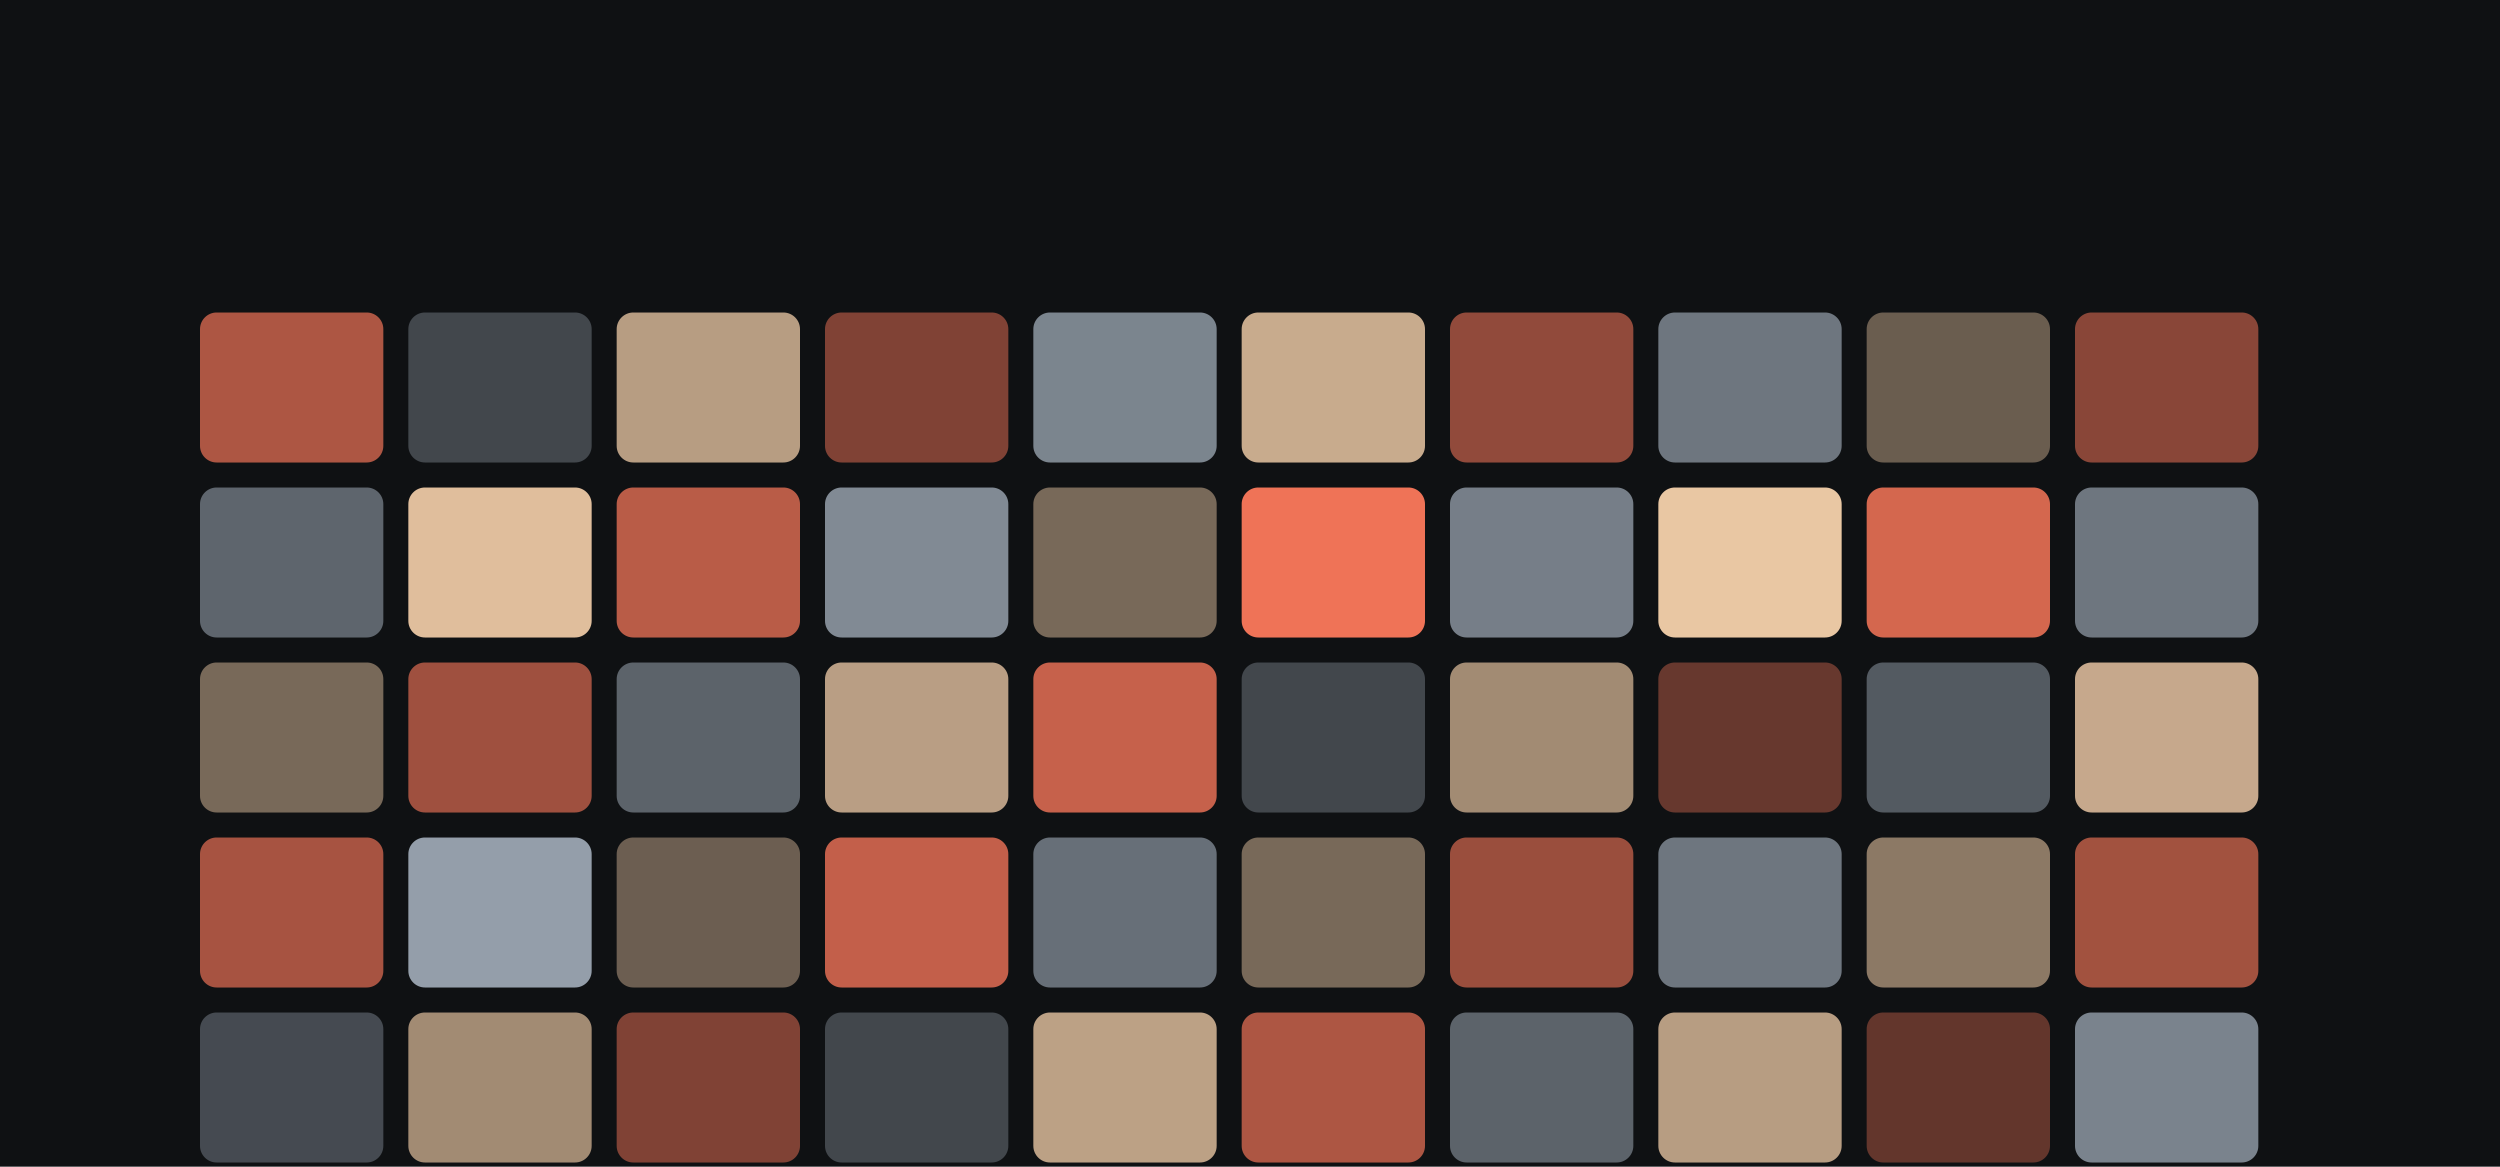
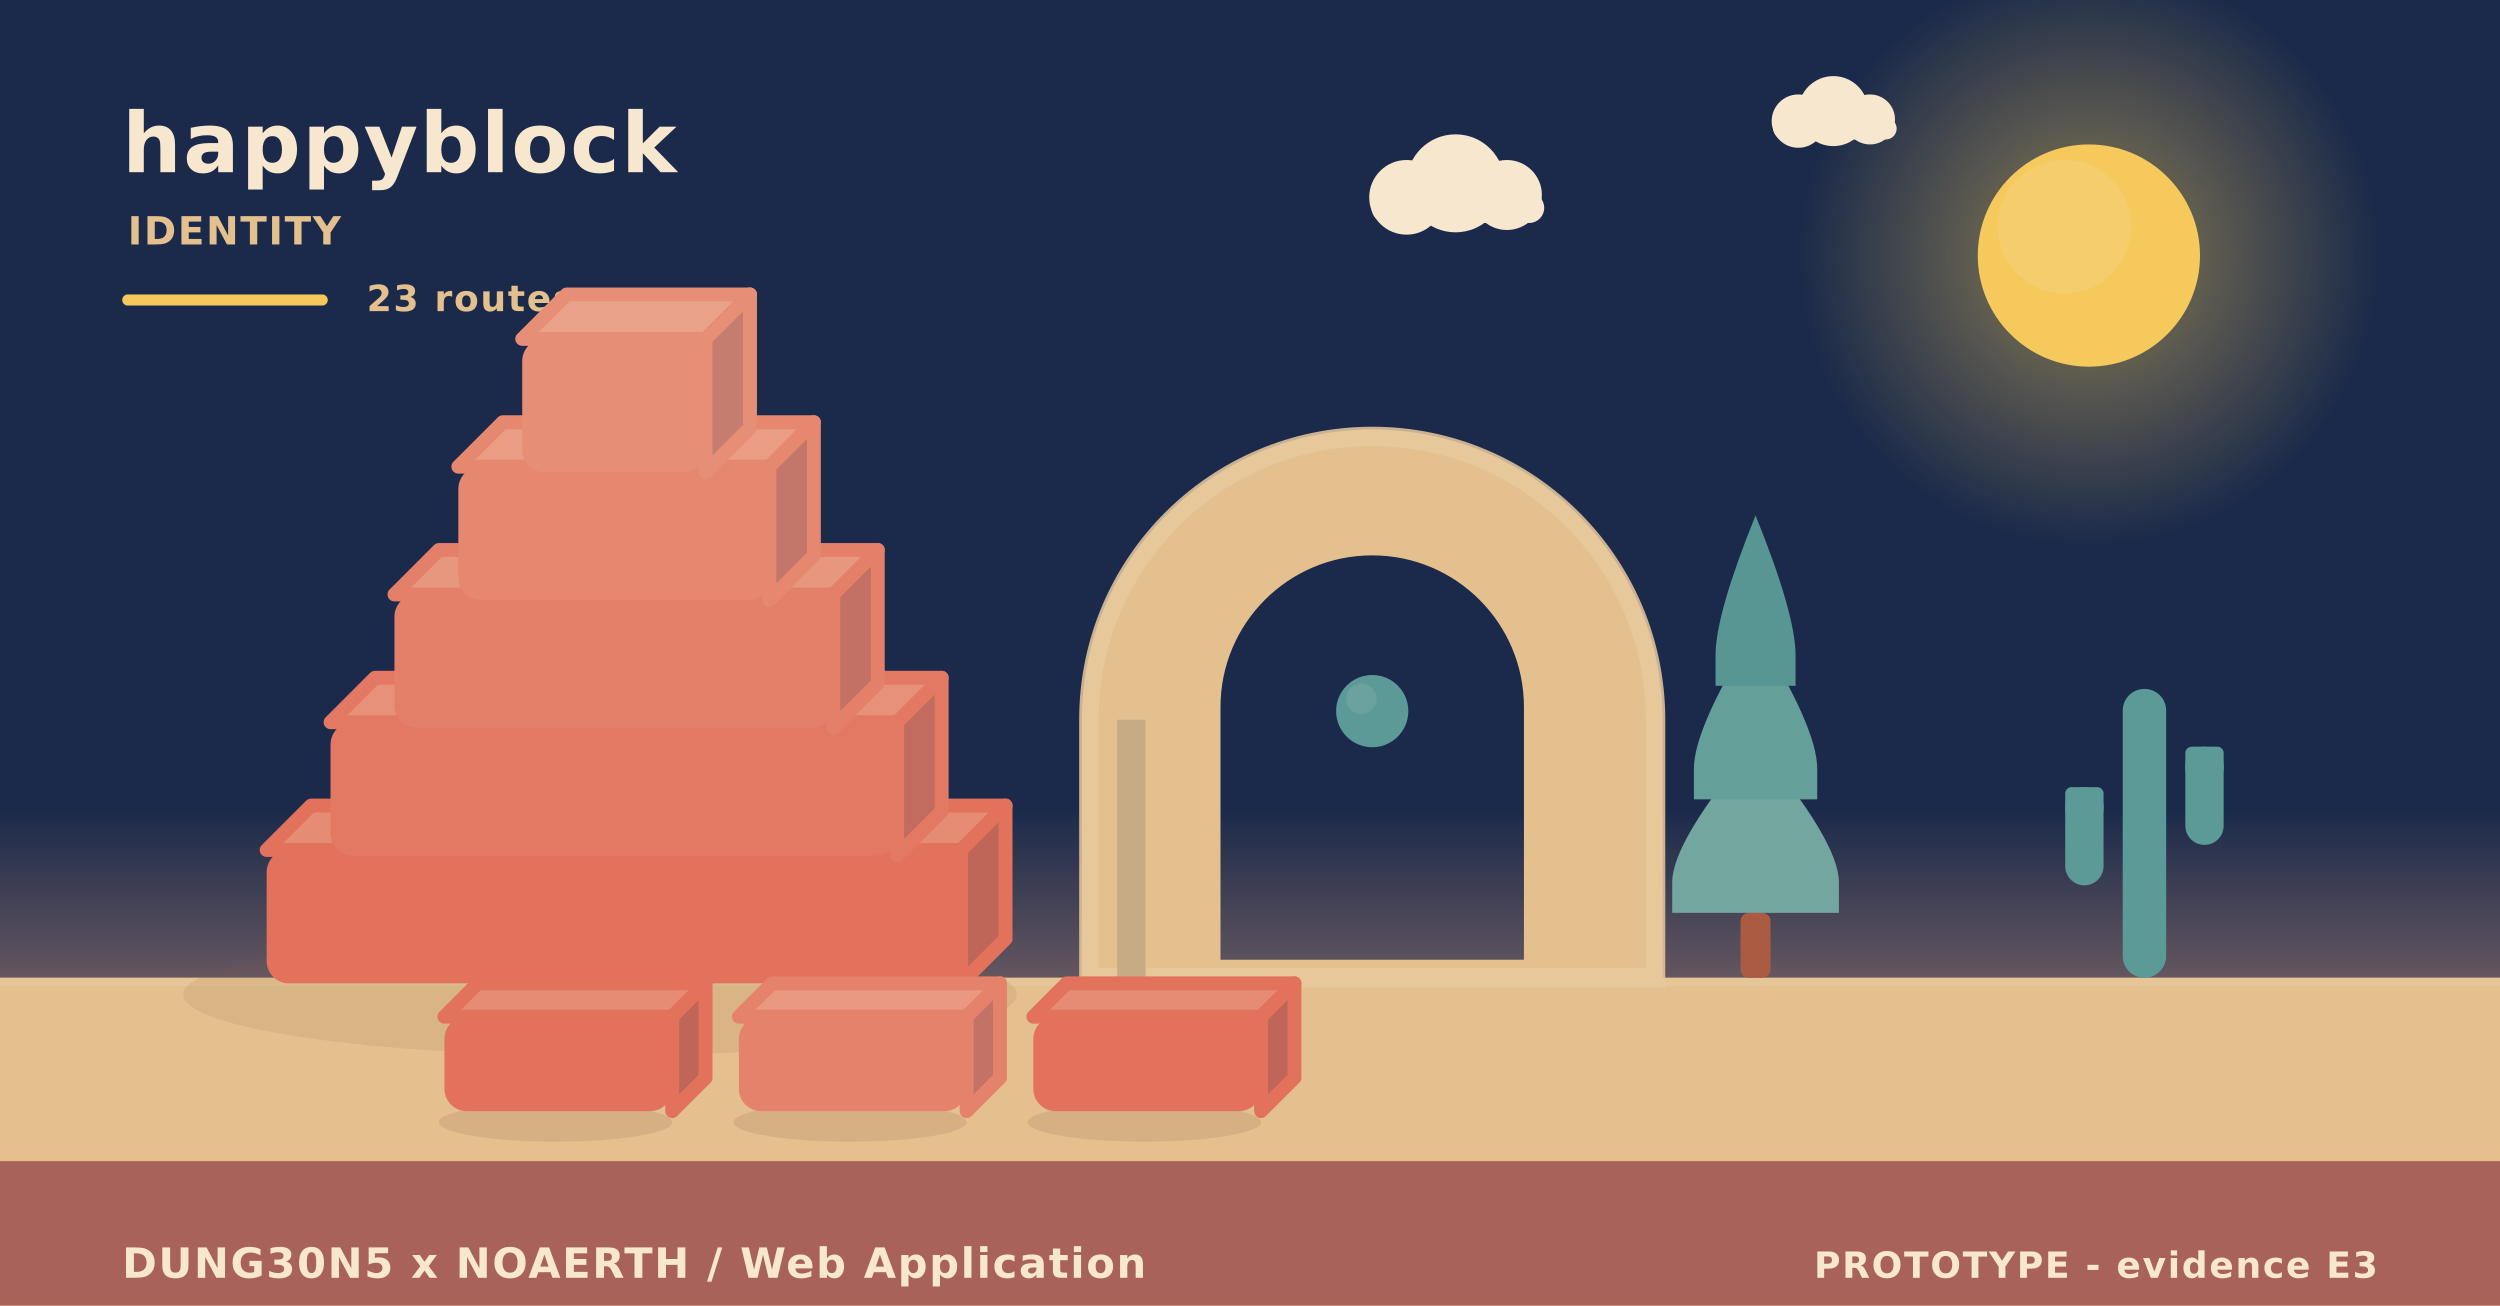
- <svg xmlns="http://www.w3.org/2000/svg" viewBox="0 0 1200 560" width="1200" height="560" role="img" aria-label="happyblock hero">
-   <rect width="1200" height="560" fill="#0f1113" />
-   <defs>
-     <linearGradient id="gh" x1="0" y1="0" x2="1" y2="1">
-       <stop offset="0%" stop-color="#ff7a5c" />
-       <stop offset="100%" stop-color="#9aa5b1" />
-     </linearGradient>
-   </defs>
-   <rect x="96.00" y="150.00" width="88.00" height="72.00" rx="8.00" fill="#ff7a5c" opacity="0.66" />
-   <rect x="196.00" y="150.00" width="88.00" height="72.00" rx="8.00" fill="#9aa5b1" opacity="0.36" />
-   <rect x="296.00" y="150.00" width="88.00" height="72.00" rx="8.00" fill="#ffd8b1" opacity="0.70" />
-   <rect x="396.00" y="150.00" width="88.00" height="72.00" rx="8.00" fill="#ff7a5c" opacity="0.47" />
-   <rect x="496.00" y="150.00" width="88.00" height="72.00" rx="8.00" fill="#9aa5b1" opacity="0.78" />
-   <rect x="596.00" y="150.00" width="88.00" height="72.00" rx="8.00" fill="#ffd8b1" opacity="0.77" />
-   <rect x="696.00" y="150.00" width="88.00" height="72.00" rx="8.00" fill="#ff7a5c" opacity="0.54" />
-   <rect x="796.00" y="150.00" width="88.00" height="72.00" rx="8.00" fill="#9aa5b1" opacity="0.68" />
-   <rect x="896.00" y="150.00" width="88.00" height="72.00" rx="8.00" fill="#ffd8b1" opacity="0.38" />
-   <rect x="996.00" y="150.00" width="88.00" height="72.00" rx="8.00" fill="#ff7a5c" opacity="0.51" />
-   <rect x="96.00" y="234.00" width="88.00" height="72.00" rx="8.00" fill="#9aa5b1" opacity="0.57" />
-   <rect x="196.00" y="234.00" width="88.00" height="72.00" rx="8.00" fill="#ffd8b1" opacity="0.87" />
-   <rect x="296.00" y="234.00" width="88.00" height="72.00" rx="8.00" fill="#ff7a5c" opacity="0.71" />
-   <rect x="396.00" y="234.00" width="88.00" height="72.00" rx="8.00" fill="#9aa5b1" opacity="0.82" />
-   <rect x="496.00" y="234.00" width="88.00" height="72.00" rx="8.00" fill="#ffd8b1" opacity="0.44" />
-   <rect x="596.00" y="234.00" width="88.00" height="72.00" rx="8.00" fill="#ff7a5c" opacity="0.93" />
-   <rect x="696.00" y="234.00" width="88.00" height="72.00" rx="8.00" fill="#9aa5b1" opacity="0.74" />
-   <rect x="796.00" y="234.00" width="88.00" height="72.00" rx="8.00" fill="#ffd8b1" opacity="0.91" />
-   <rect x="896.00" y="234.00" width="88.00" height="72.00" rx="8.00" fill="#ff7a5c" opacity="0.82" />
-   <rect x="996.00" y="234.00" width="88.00" height="72.00" rx="8.00" fill="#9aa5b1" opacity="0.68" />
-   <rect x="96.00" y="318.00" width="88.00" height="72.00" rx="8.00" fill="#ffd8b1" opacity="0.44" />
-   <rect x="196.00" y="318.00" width="88.00" height="72.00" rx="8.00" fill="#ff7a5c" opacity="0.60" />
-   <rect x="296.00" y="318.00" width="88.00" height="72.00" rx="8.00" fill="#9aa5b1" opacity="0.55" />
-   <rect x="396.00" y="318.00" width="88.00" height="72.00" rx="8.00" fill="#ffd8b1" opacity="0.71" />
-   <rect x="496.00" y="318.00" width="88.00" height="72.00" rx="8.00" fill="#ff7a5c" opacity="0.76" />
-   <rect x="596.00" y="318.00" width="88.00" height="72.00" rx="8.00" fill="#9aa5b1" opacity="0.36" />
-   <rect x="696.00" y="318.00" width="88.00" height="72.00" rx="8.00" fill="#ffd8b1" opacity="0.61" />
-   <rect x="796.00" y="318.00" width="88.00" height="72.00" rx="8.00" fill="#ff7a5c" opacity="0.37" />
-   <rect x="896.00" y="318.00" width="88.00" height="72.00" rx="8.00" fill="#9aa5b1" opacity="0.49" />
-   <rect x="996.00" y="318.00" width="88.00" height="72.00" rx="8.00" fill="#ffd8b1" opacity="0.76" />
-   <rect x="96.00" y="402.00" width="88.00" height="72.00" rx="8.00" fill="#ff7a5c" opacity="0.63" />
-   <rect x="196.00" y="402.00" width="88.00" height="72.00" rx="8.00" fill="#9aa5b1" opacity="0.95" />
-   <rect x="296.00" y="402.00" width="88.00" height="72.00" rx="8.00" fill="#ffd8b1" opacity="0.39" />
-   <rect x="396.00" y="402.00" width="88.00" height="72.00" rx="8.00" fill="#ff7a5c" opacity="0.75" />
-   <rect x="496.00" y="402.00" width="88.00" height="72.00" rx="8.00" fill="#9aa5b1" opacity="0.64" />
-   <rect x="596.00" y="402.00" width="88.00" height="72.00" rx="8.00" fill="#ffd8b1" opacity="0.44" />
-   <rect x="696.00" y="402.00" width="88.00" height="72.00" rx="8.00" fill="#ff7a5c" opacity="0.58" />
-   <rect x="796.00" y="402.00" width="88.00" height="72.00" rx="8.00" fill="#9aa5b1" opacity="0.68" />
-   <rect x="896.00" y="402.00" width="88.00" height="72.00" rx="8.00" fill="#ffd8b1" opacity="0.52" />
-   <rect x="996.00" y="402.00" width="88.00" height="72.00" rx="8.00" fill="#ff7a5c" opacity="0.61" />
-   <rect x="96.00" y="486.00" width="88.00" height="72.00" rx="8.00" fill="#9aa5b1" opacity="0.39" />
-   <rect x="196.00" y="486.00" width="88.00" height="72.00" rx="8.00" fill="#ffd8b1" opacity="0.61" />
-   <rect x="296.00" y="486.00" width="88.00" height="72.00" rx="8.00" fill="#ff7a5c" opacity="0.47" />
-   <rect x="396.00" y="486.00" width="88.00" height="72.00" rx="8.00" fill="#9aa5b1" opacity="0.36" />
-   <rect x="496.00" y="486.00" width="88.00" height="72.00" rx="8.00" fill="#ffd8b1" opacity="0.72" />
-   <rect x="596.00" y="486.00" width="88.00" height="72.00" rx="8.00" fill="#ff7a5c" opacity="0.66" />
-   <rect x="696.00" y="486.00" width="88.00" height="72.00" rx="8.00" fill="#9aa5b1" opacity="0.55" />
-   <rect x="796.00" y="486.00" width="88.00" height="72.00" rx="8.00" fill="#ffd8b1" opacity="0.70" />
-   <rect x="896.00" y="486.00" width="88.00" height="72.00" rx="8.00" fill="#ff7a5c" opacity="0.35" />
-   <rect x="996.00" y="486.00" width="88.00" height="72.00" rx="8.00" fill="#9aa5b1" opacity="0.77" />
+ <svg xmlns="http://www.w3.org/2000/svg" width="900" height="470" viewBox="0 0 900 470" role="img" aria-label="happyblock - identity">
+   <linearGradient id="skyh" x1="0" y1="0" x2="0" y2="1">
+     <stop offset="0" stop-color="#1b2a4a" />
+     <stop offset="0.62" stop-color="#1b2a4a" />
+     <stop offset="1" stop-color="#f3ad8a" />
+   </linearGradient>
+   <rect width="900" height="470" fill="url(#skyh)" />
+   <radialGradient id="sunh">
+     <stop offset="0.35" stop-color="#f5c95c" stop-opacity="0.34" />
+     <stop offset="1" stop-color="#f5c95c" stop-opacity="0" />
+   </radialGradient>
+   <circle cx="752" cy="92" r="104" fill="url(#sunh)" />
+   <circle cx="752" cy="92" r="40" fill="#f5c95c" />
+   <circle cx="743.2" cy="81.6" r="24" fill="#f5d27e" opacity="0.5" />
+   <g>
+     <circle cx="524" cy="66" r="17.64" fill="#f6e7ce" />
+     <circle cx="506.36" cy="71.04" r="13.44" fill="#f6e7ce" />
+     <circle cx="542.48" cy="70.2" r="12.6" fill="#f6e7ce" />
+     <rect x="493.76" y="69.36" width="62.16" height="10.92" rx="5.46" fill="#f6e7ce" />
+   </g>
+   <g>
+     <circle cx="660" cy="40" r="12.6" fill="#f6e7ce" />
+     <circle cx="647.4" cy="43.6" r="9.6" fill="#f6e7ce" />
+     <circle cx="673.2" cy="43" r="9" fill="#f6e7ce" />
+     <rect x="638.4" y="42.4" width="44.4" height="7.8" rx="3.9" fill="#f6e7ce" />
+   </g>
+   <rect x="0" y="352" width="900" height="118" fill="#e3c08d" />
+   <rect x="0" y="352" width="900" height="3" fill="#e6c596" />
+   <text x="44" y="62" font-family="Verdana,DejaVu Sans,sans-serif" font-size="30" font-weight="700" letter-spacing="0.6" fill="#f6e7ce" text-anchor="start">happyblock</text>
+   <text x="46" y="88" font-family="Verdana,DejaVu Sans,sans-serif" font-size="14" font-weight="700" letter-spacing="0.6" fill="#e3c08d" text-anchor="start">IDENTITY</text>
+   <rect x="44" y="106" width="74" height="4" rx="2" fill="#f5c95c" />
+   <text x="132" y="112" font-family="Verdana,DejaVu Sans,sans-serif" font-size="13" font-weight="700" letter-spacing="0.6" fill="#e3c08d" text-anchor="start">23 routes</text>
+   <ellipse cx="216" cy="358" rx="150" ry="22" fill="rgba(138,90,68,0.11)" />
+   <path d="M96,306 L346,306 L362,290 L112,290 Z" fill="#e68c74" stroke="#e2725b" stroke-width="5" stroke-linejoin="round" />
+   <path d="M346,306 L362,290 L362,338 L346,354 Z" fill="#c06658" stroke="#e2725b" stroke-width="5" stroke-linejoin="round" />
+   <rect x="96" y="306" width="250" height="48" rx="8" fill="#e2725b" />
+   <path d="M119,260 L323,260 L339,244 L135,244 Z" fill="#e7917a" stroke="#e37962" stroke-width="5" stroke-linejoin="round" />
+   <path d="M323,260 L339,244 L339,292 L323,308 Z" fill="#c16c5e" stroke="#e37962" stroke-width="5" stroke-linejoin="round" />
+   <rect x="119" y="260" width="204" height="48" rx="8" fill="#e37962" />
+   <path d="M142,214 L300,214 L316,198 L158,198 Z" fill="#e8977f" stroke="#e48069" stroke-width="5" stroke-linejoin="round" />
+   <path d="M300,214 L316,198 L316,246 L300,262 Z" fill="#c27164" stroke="#e48069" stroke-width="5" stroke-linejoin="round" />
+   <rect x="142" y="214" width="158" height="48" rx="8" fill="#e48069" />
+   <path d="M165,168 L277,168 L293,152 L181,152 Z" fill="#ea9c85" stroke="#e68770" stroke-width="5" stroke-linejoin="round" />
+   <path d="M277,168 L293,152 L293,200 L277,216 Z" fill="#c3776a" stroke="#e68770" stroke-width="5" stroke-linejoin="round" />
+   <rect x="165" y="168" width="112" height="48" rx="8" fill="#e68770" />
+   <path d="M188,122 L254,122 L270,106 L204,106 Z" fill="#eaa28a" stroke="#e78e77" stroke-width="5" stroke-linejoin="round" />
+   <path d="M254,122 L270,106 L270,154 L254,170 Z" fill="#c47d6f" stroke="#e78e77" stroke-width="5" stroke-linejoin="round" />
+   <rect x="188" y="122" width="66" height="48" rx="8" fill="#e78e77" />
+   <path d="M392,352 L392,259.12 A102,102 0 0 1 596,259.12 L596,352 Z M436.88,348 L436.88,254.55 A57.12,57.12 0 0 1 551.12,254.55 L551.12,348 Z" fill="#e3c08d" fill-rule="evenodd" stroke="#e3c08d" stroke-width="5" stroke-linejoin="round" />
+   <path d="M392,352 L392,259.12 A102,102 0 0 1 596,259.12 L596,352 Z" fill="none" stroke="#e8c99d" stroke-width="7" stroke-linecap="round" opacity="0.85" />
+   <rect x="402.2" y="259.12" width="10.2" height="92.88" fill="#c7ab84" />
+   <circle cx="494" cy="256" r="13" fill="#5b9a97" />
+   <circle cx="490.1" cy="251.58" r="5.46" fill="#7aa9a2" opacity="0.55" />
+   <rect x="626.6" y="328.64" width="10.8" height="23.36" rx="3" fill="#ac5b43" />
+   <path d="M632,267.32 Q602,302.89 602,317.6 Q602,328.64 602,328.64 L662,328.64 Q662,328.64 662,317.6 Q662,302.89 632,267.32 Z" fill="#74a6a0" />
+   <path d="M632,226.44 Q609.8,262.01 609.8,276.72 Q609.8,287.76 609.8,287.76 L654.2,287.76 Q654.2,287.76 654.2,276.72 Q654.2,262.01 632,226.44 Z" fill="#649f9a" />
+   <path d="M632,185.56 Q617.6,221.13 617.6,235.84 Q617.6,246.88 617.6,246.88 L646.4,246.88 Q646.4,246.88 646.4,235.84 Q646.4,221.13 632,185.56 Z" fill="#589694" />
+   <rect x="764.18" y="248" width="15.64" height="104" rx="7.82" fill="#5b9a97" />
+   <rect x="743.48" y="283.36" width="13.8" height="35.36" rx="6.9" fill="#5b9a97" />
+   <rect x="743.48" y="283.36" width="13.8" height="10.4" rx="2.3" fill="#5b9a97" />
+   <rect x="786.72" y="268.8" width="13.8" height="35.36" rx="6.9" fill="#5b9a97" />
+   <rect x="786.72" y="268.8" width="13.8" height="10.4" rx="2.3" fill="#5b9a97" />
+   <ellipse cx="200" cy="404" rx="42" ry="7" fill="rgba(138,90,68,0.15)" />
+   <path d="M160,366 L242,366 L254,354 L172,354 Z" fill="#e68c74" stroke="#e2725b" stroke-width="5" stroke-linejoin="round" />
+   <path d="M242,366 L254,354 L254,388 L242,400 Z" fill="#c06658" stroke="#e2725b" stroke-width="5" stroke-linejoin="round" />
+   <rect x="160" y="366" width="82" height="34" rx="8" fill="#e2725b" />
+   <ellipse cx="306" cy="404" rx="42" ry="7" fill="rgba(138,90,68,0.15)" />
+   <path d="M266,366 L348,366 L360,354 L278,354 Z" fill="#e99881" stroke="#e5826b" stroke-width="5" stroke-linejoin="round" />
+   <path d="M348,366 L360,354 L360,388 L348,400 Z" fill="#c37365" stroke="#e5826b" stroke-width="5" stroke-linejoin="round" />
+   <rect x="266" y="366" width="82" height="34" rx="8" fill="#e5826b" />
+   <ellipse cx="412" cy="404" rx="42" ry="7" fill="rgba(138,90,68,0.15)" />
+   <path d="M372,366 L454,366 L466,354 L384,354 Z" fill="#e68c74" stroke="#e2725b" stroke-width="5" stroke-linejoin="round" />
+   <path d="M454,366 L466,354 L466,388 L454,400 Z" fill="#c06658" stroke="#e2725b" stroke-width="5" stroke-linejoin="round" />
+   <rect x="372" y="366" width="82" height="34" rx="8" fill="#e2725b" />
+   <rect x="0" y="418" width="900" height="52" rx="0" fill="#a65c56" opacity="0.94" />
+   <text x="44" y="460" font-family="Verdana,DejaVu Sans,sans-serif" font-size="15" font-weight="700" letter-spacing="0.6" fill="#f6e7ce" text-anchor="start">DUNG30N5 x NOAERTH  /  Web Application</text>
+   <text x="856" y="460" font-family="Verdana,DejaVu Sans,sans-serif" font-size="13" font-weight="700" letter-spacing="0.6" fill="#f6e7ce" text-anchor="end">PROTOTYPE  -  evidence E3</text>
</svg>
